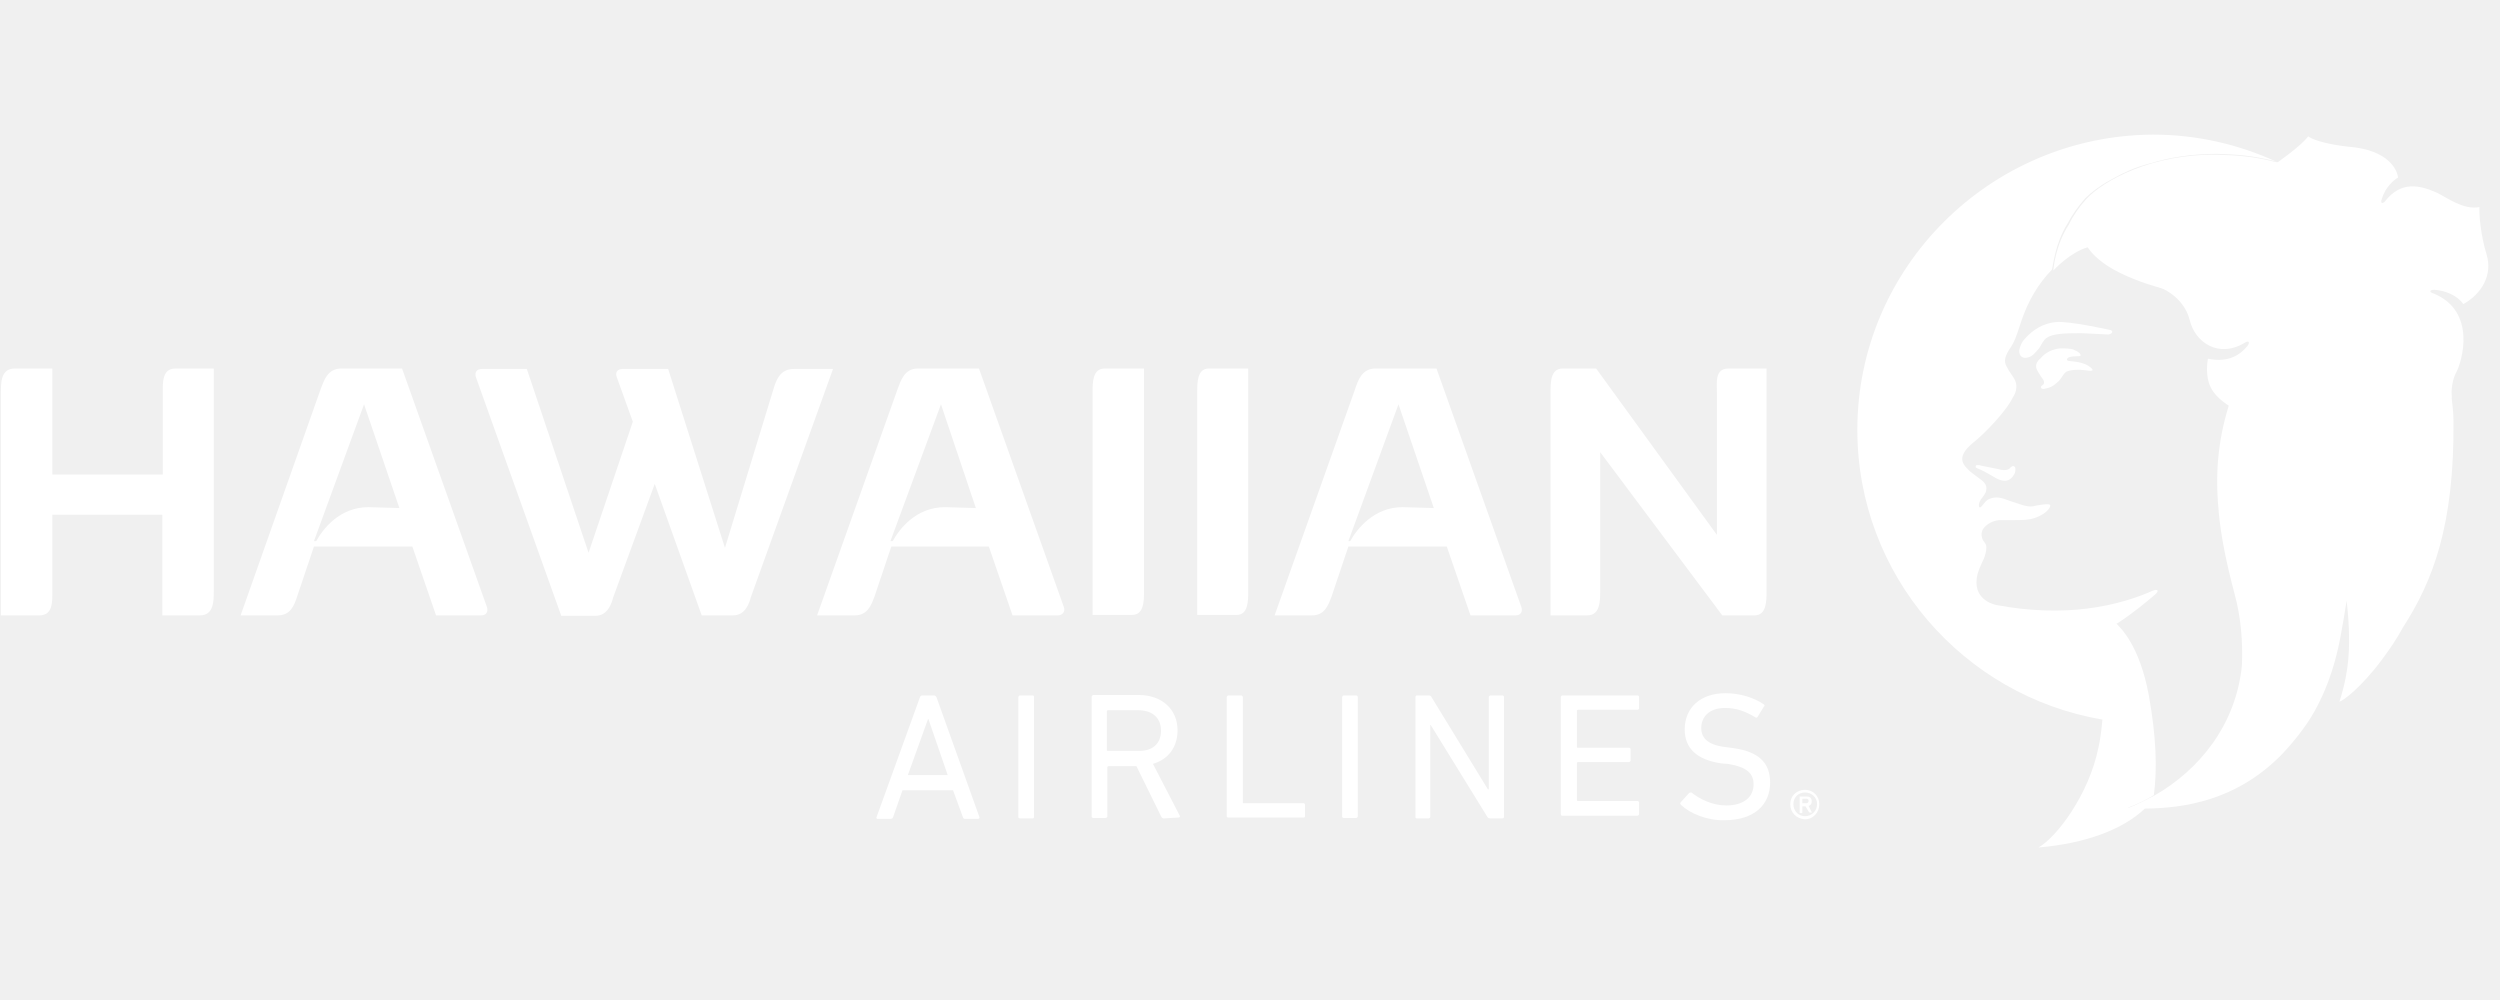
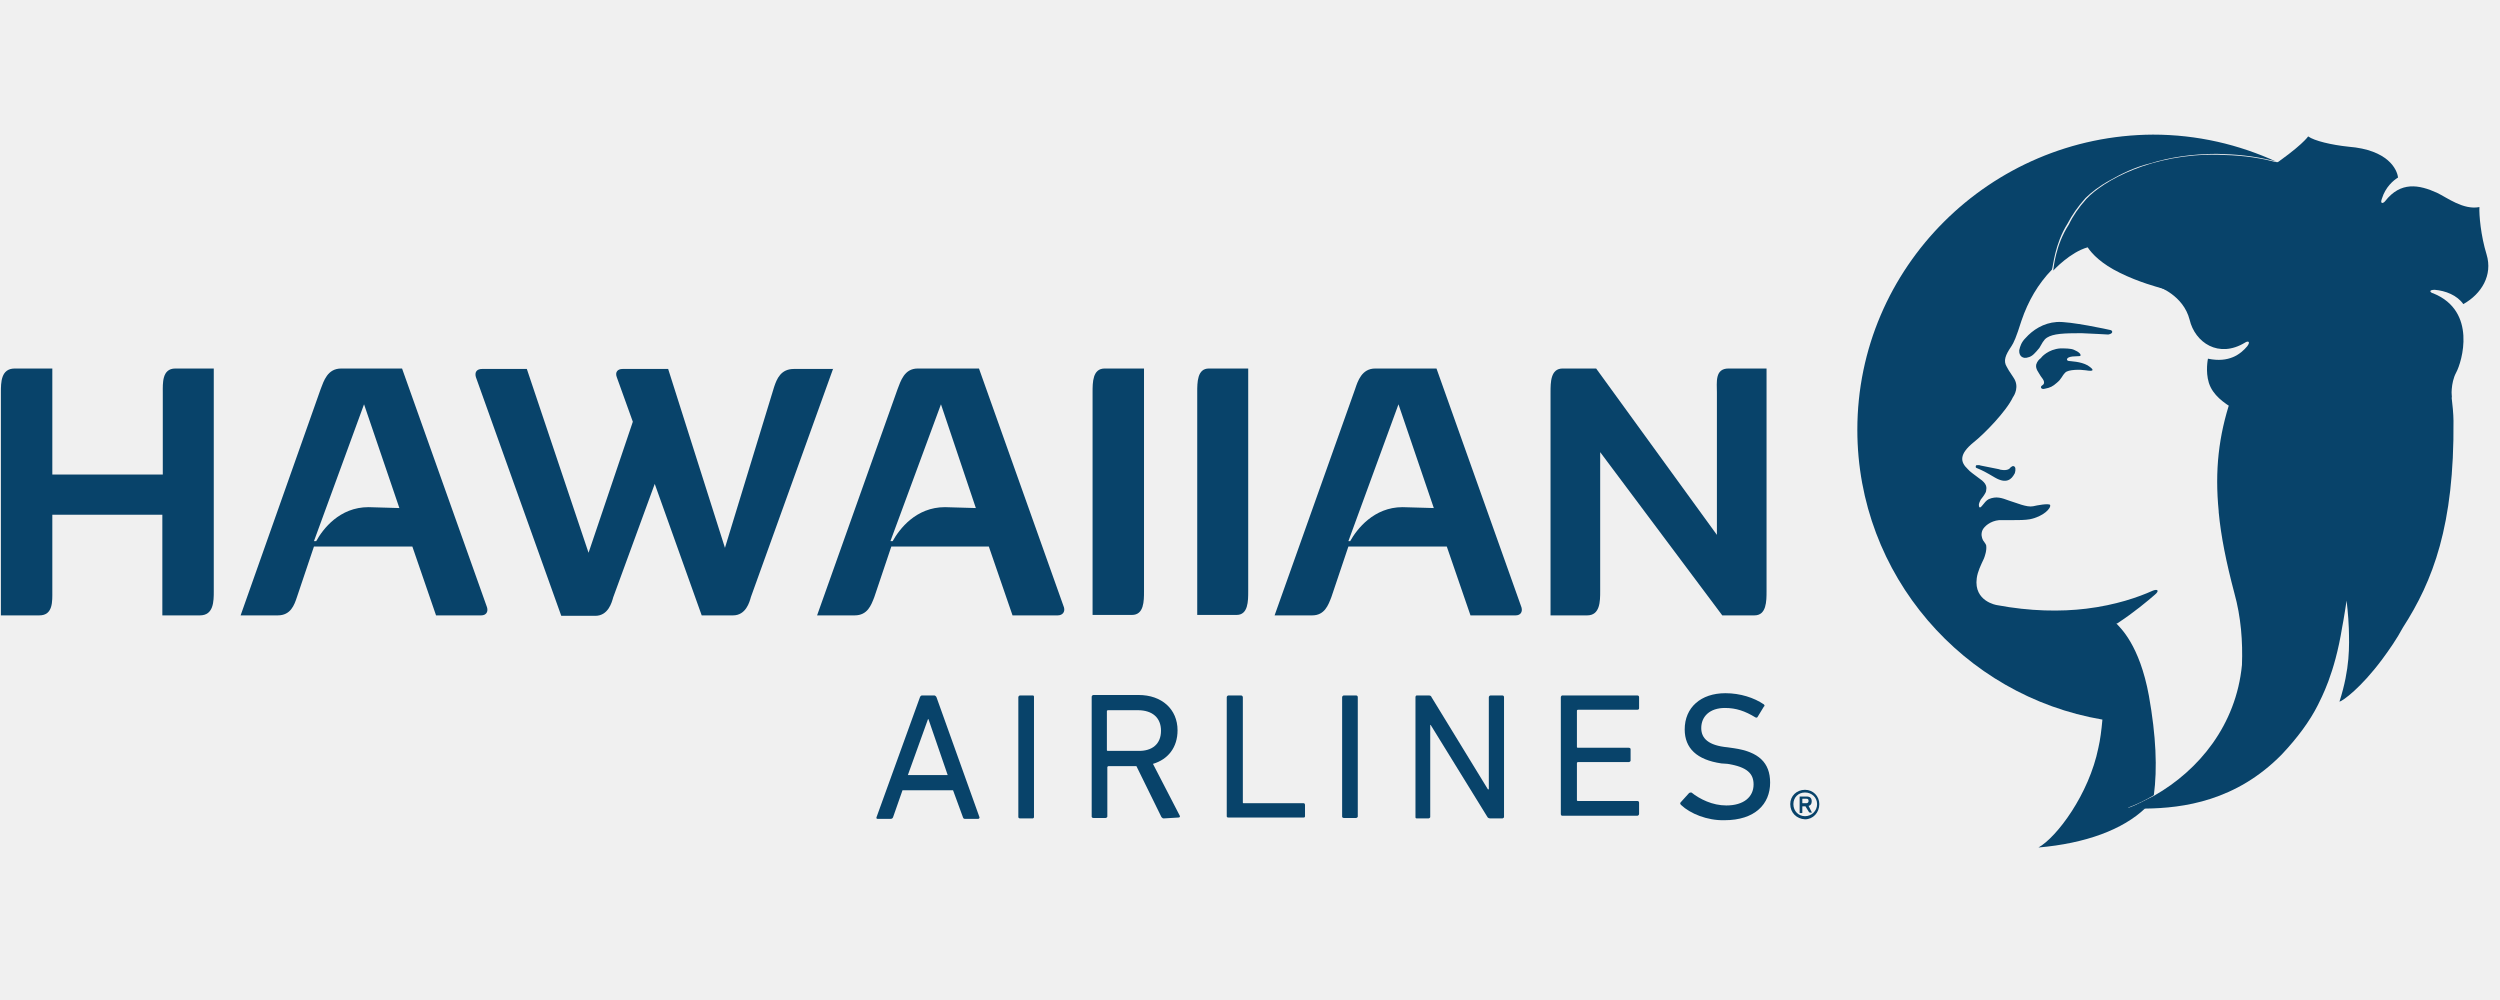
<svg xmlns="http://www.w3.org/2000/svg" xml:space="preserve" width="125px" height="50px" version="1.1" shape-rendering="geometricPrecision" text-rendering="geometricPrecision" image-rendering="optimizeQuality" fill-rule="evenodd" clip-rule="evenodd" viewBox="0 0 5586 2236">
  <g id="Vrstva_x0020_1">
    <rect fill="none" width="5586" height="2236" />
    <g id="_2724483816576">
      <g id="_2251463368176">
        <g id="Page-1">
          <g id="logo_hawaiian_airlines_logoroll">
            <g id="hawaiian_airlines_logo">
              <g id="g556">
                <g id="Group">
                  <g id="g558">
                    <g id="g564">
-                       <path id="path566" fill="white" d="M4042 1791c0,-4 -2,-5 -5,-5l-8 0c-1,0 -1,0 -1,1l0 8c0,1 0,1 1,1l8 0c3,0 5,-2 5,-5l0 0zm-20 25c0,0 0,-1 0,-1l0 -33c0,-1 0,-1 0,-1l15 0c8,0 12,3 12,11 0,6 -3,9 -7,10l7 14c1,1 0,1 0,1l-4 0c-1,0 -1,-1 -2,-1l-8 -13 -6 0c-1,0 -1,0 -1,1l0 13c0,1 -1,1 -1,1l-5 0 0 -2zm39 -18c0,-15 -12,-26 -27,-26 -15,0 -26,11 -26,26 0,16 12,27 26,27 15,0 27,-12 27,-27l0 0zm-60 0c0,-18 14,-32 33,-32 18,0 32,14 32,32 0,19 -14,34 -32,34 -19,-1 -33,-15 -33,-34l0 0z" />
+                       <path id="path566" fill="#08436A" d="M4042 1791c0,-4 -2,-5 -5,-5l-8 0c-1,0 -1,0 -1,1l0 8c0,1 0,1 1,1l8 0c3,0 5,-2 5,-5l0 0zm-20 25c0,0 0,-1 0,-1l0 -33c0,-1 0,-1 0,-1l15 0c8,0 12,3 12,11 0,6 -3,9 -7,10l7 14c1,1 0,1 0,1l-4 0c-1,0 -1,-1 -2,-1l-8 -13 -6 0c-1,0 -1,0 -1,1l0 13c0,1 -1,1 -1,1l-5 0 0 -2zm39 -18c0,-15 -12,-26 -27,-26 -15,0 -26,11 -26,26 0,16 12,27 26,27 15,0 27,-12 27,-27l0 0zm-60 0c0,-18 14,-32 33,-32 18,0 32,14 32,32 0,19 -14,34 -32,34 -19,-1 -33,-15 -33,-34l0 0z" />
                    </g>
                    <g id="g568">
-                       <path id="path570" fill="white" d="M476 824l0 498c0,22 0,54 -31,54l-84 0 0 -225 -246 0 0 171c0,22 2,54 -29,54l-86 0 0 -498c0,-23 0,-54 31,-54l84 0 0 237 247 0 0 -183c0,-21 -2,-54 28,-54l86 0z" />
+                       <path id="path570" fill="#08436A" d="M476 824l0 498c0,22 0,54 -31,54l-84 0 0 -225 -246 0 0 171c0,22 2,54 -29,54l-86 0 0 -498c0,-23 0,-54 31,-54l84 0 0 237 247 0 0 -183c0,-21 -2,-54 28,-54l86 0z" />
                    </g>
                    <g id="g572">
-                       <path id="path574" fill="white" d="M891 1136l-79 -232 -112 306 5 0c15,-27 52,-76 117,-76l69 2 0 0 0 0 0 0zm183 240l-101 0 -53 -154 -220 0 -38 113c-6,18 -14,41 -43,41l-83 0 179 -506c7,-18 15,-46 46,-46l136 0 190 534c3,10 -2,18 -13,18l0 0z" />
+                       <path id="path574" fill="#08436A" d="M891 1136l-79 -232 -112 306 5 0c15,-27 52,-76 117,-76l69 2 0 0 0 0 0 0zm183 240l-101 0 -53 -154 -220 0 -38 113c-6,18 -14,41 -43,41l-83 0 179 -506c7,-18 15,-46 46,-46l136 0 190 534c3,10 -2,18 -13,18l0 0z" />
                    </g>
                    <g id="g576">
-                       <path id="path578" fill="white" d="M1861 824l-184 511c-3,11 -11,41 -40,41l-70 0 -105 -294 -93 254c-3,11 -11,41 -40,41l-76 0 -191 -534c-3,-11 2,-18 14,-18l100 0 138 411 99 -293 -36 -100c-4,-11 2,-18 13,-18l102 0 127 400 110 -360c6,-18 15,-40 44,-40l88 0 0 -1 0 0z" />
+                       <path id="path578" fill="#08436A" d="M1861 824l-184 511c-3,11 -11,41 -40,41l-70 0 -105 -294 -93 254c-3,11 -11,41 -40,41l-76 0 -191 -534c-3,-11 2,-18 14,-18l100 0 138 411 99 -293 -36 -100c-4,-11 2,-18 13,-18l102 0 127 400 110 -360c6,-18 15,-40 44,-40l88 0 0 -1 0 0z" />
                    </g>
                    <g id="g580">
-                       <path id="path582" fill="white" d="M2180 1136l-78 -232 -113 306 5 0c15,-27 52,-76 117,-76l69 2 0 0 0 0 0 0zm183 240l-101 0 -53 -154 -218 0 -38 113c-7,18 -15,41 -44,41l-84 0 180 -506c7,-18 15,-46 45,-46l137 0 190 534c3,10 -3,18 -14,18l0 0z" />
+                       <path id="path582" fill="#08436A" d="M2180 1136l-78 -232 -113 306 5 0c15,-27 52,-76 117,-76l69 2 0 0 0 0 0 0zm183 240l-101 0 -53 -154 -218 0 -38 113c-7,18 -15,41 -44,41l-84 0 180 -506c7,-18 15,-46 45,-46l137 0 190 534c3,10 -3,18 -14,18l0 0z" />
                    </g>
                    <g id="g584">
-                       <path id="path586" fill="white" d="M2441 877c0,-22 0,-53 27,-53l88 0 0 424 0 74c0,22 0,53 -27,53l-88 0 0 -498z" />
+                       <path id="path586" fill="#08436A" d="M2441 877c0,-22 0,-53 27,-53l88 0 0 424 0 74c0,22 0,53 -27,53l-88 0 0 -498z" />
                    </g>
                    <g id="g588">
-                       <path id="path590" fill="white" d="M2675 877c0,-22 0,-53 26,-53l88 0 0 415 0 83c0,22 0,53 -26,53l-88 0 0 -498 0 0z" />
+                       <path id="path590" fill="#08436A" d="M2675 877c0,-22 0,-53 26,-53l88 0 0 415 0 83c0,22 0,53 -26,53l-88 0 0 -498 0 0z" />
                    </g>
                    <g id="g592">
-                       <path id="path594" fill="white" d="M3204 1136l-79 -232 -112 306 4 0c15,-27 53,-76 117,-76l70 2 0 0 0 0zm183 240l-101 0 -53 -154 -220 0 -38 113c-7,18 -15,41 -43,41l-84 0 180 -506c6,-18 15,-46 45,-46l137 0 190 534c3,10 -2,18 -13,18l0 0 0 0z" />
+                       <path id="path594" fill="#08436A" d="M3204 1136l-79 -232 -112 306 4 0c15,-27 53,-76 117,-76l70 2 0 0 0 0zm183 240l-101 0 -53 -154 -220 0 -38 113c-7,18 -15,41 -43,41l-84 0 180 -506c6,-18 15,-46 45,-46l137 0 190 534c3,10 -2,18 -13,18l0 0 0 0z" />
                    </g>
                    <g id="g596">
-                       <path id="path598" fill="white" d="M3948 824l0 498c0,22 0,54 -27,54l-72 0 -273 -365 0 311c0,22 0,54 -29,54l-82 0 0 -498c0,-23 0,-54 27,-54l75 0 270 372 0 -318c0,-23 -5,-54 26,-54l85 0z" />
+                       <path id="path598" fill="#08436A" d="M3948 824l0 498c0,22 0,54 -27,54l-72 0 -273 -365 0 311c0,22 0,54 -29,54l-82 0 0 -498c0,-23 0,-54 27,-54l75 0 270 372 0 -318c0,-23 -5,-54 26,-54l85 0z" />
                    </g>
                    <g id="g600">
-                       <path id="path602" fill="white" d="M2117 1733l-43 -125 -1 0 -45 125 89 0 0 0zm-62 -174c1,-2 2,-4 5,-4l27 0c2,0 4,2 5,4l96 268c1,2 -1,4 -3,4l-29 0c-3,0 -4,-1 -5,-4l-22 -60 -113 0 -21 60c-1,3 -3,4 -6,4l-29 0c-2,0 -3,-2 -2,-4l97 -268z" />
+                       <path id="path602" fill="#08436A" d="M2117 1733l-43 -125 -1 0 -45 125 89 0 0 0zm-62 -174c1,-2 2,-4 5,-4l27 0c2,0 4,2 5,4l96 268c1,2 -1,4 -3,4l-29 0c-3,0 -4,-1 -5,-4l-22 -60 -113 0 -21 60c-1,3 -3,4 -6,4l-29 0c-2,0 -3,-2 -2,-4l97 -268z" />
                    </g>
                    <g id="g604">
-                       <path id="path606" fill="white" d="M2275 1559c0,-2 2,-4 4,-4l28 0c3,0 3,2 3,4l0 212 0 56c0,1 -1,3 -3,3l-28 0c-3,0 -4,-2 -4,-3l0 -268z" />
+                       <path id="path606" fill="#08436A" d="M2275 1559c0,-2 2,-4 4,-4l28 0c3,0 3,2 3,4l0 212 0 56c0,1 -1,3 -3,3l-28 0c-3,0 -4,-2 -4,-3l0 -268z" />
                    </g>
                    <g id="g608">
-                       <path id="path610" fill="white" d="M2594 1634c0,-29 -19,-46 -52,-46l-66 0c-2,0 -3,1 -3,2l0 87c0,2 1,2 3,2l66 0c33,1 52,-16 52,-45l0 0 0 0zm6 196c-2,0 -3,-1 -5,-3l-56 -114 -62 0c-2,0 -3,2 -3,2l0 111c0,1 -2,3 -4,3l-27 0c-3,0 -4,-2 -4,-3l0 -268c0,-2 2,-4 4,-4l101 0c52,0 87,32 87,79 0,38 -21,65 -55,75l60 116c1,2 0,4 -3,4l-33 2 0 0 0 0z" />
+                       <path id="path610" fill="#08436A" d="M2594 1634c0,-29 -19,-46 -52,-46l-66 0c-2,0 -3,1 -3,2l0 87c0,2 1,2 3,2l66 0c33,1 52,-16 52,-45l0 0 0 0zm6 196c-2,0 -3,-1 -5,-3l-56 -114 -62 0c-2,0 -3,2 -3,2l0 111c0,1 -2,3 -4,3l-27 0c-3,0 -4,-2 -4,-3l0 -268c0,-2 2,-4 4,-4l101 0c52,0 87,32 87,79 0,38 -21,65 -55,75l60 116c1,2 0,4 -3,4l-33 2 0 0 0 0z" />
                    </g>
                    <g id="g612">
-                       <path id="path614" fill="white" d="M2741 1559c0,-2 2,-4 4,-4l28 0c2,0 4,2 4,4l0 235c0,2 0,2 2,2l134 0c2,0 3,2 3,4l0 25c0,2 -1,3 -3,3l-168 0c-3,0 -4,-1 -4,-3l0 -266 0 0z" />
+                       <path id="path614" fill="#08436A" d="M2741 1559c0,-2 2,-4 4,-4l28 0c2,0 4,2 4,4l0 235c0,2 0,2 2,2l134 0c2,0 3,2 3,4l0 25c0,2 -1,3 -3,3l-168 0c-3,0 -4,-1 -4,-3l0 -266 0 0z" />
                    </g>
                    <g id="g616">
-                       <path id="path618" fill="white" d="M2999 1559c0,-2 2,-4 4,-4l27 0c3,0 4,2 4,4l0 195 0 72c0,1 -2,3 -4,3l-27 0c-3,0 -4,-2 -4,-3l0 -267z" />
+                       <path id="path618" fill="#08436A" d="M2999 1559c0,-2 2,-4 4,-4l27 0c3,0 4,2 4,4l0 195 0 72c0,1 -2,3 -4,3l-27 0c-3,0 -4,-2 -4,-3l0 -267z" />
                    </g>
                    <g id="g620">
-                       <path id="path622" fill="white" d="M3163 1559c0,-2 1,-4 3,-4l26 0c4,0 6,1 7,4l126 206 2 0 0 -206c0,-2 2,-4 4,-4l26 0c3,0 4,2 4,4l0 268c0,1 -2,3 -4,3l-26 0c-3,0 -6,-1 -7,-3l-127 -206 -1 0 0 206c0,1 -2,3 -4,3l-26 0c-3,0 -3,-2 -3,-3l0 -268 0 0z" />
+                       <path id="path622" fill="#08436A" d="M3163 1559c0,-2 1,-4 3,-4l26 0c4,0 6,1 7,4l126 206 2 0 0 -206c0,-2 2,-4 4,-4l26 0c3,0 4,2 4,4l0 268c0,1 -2,3 -4,3l-26 0c-3,0 -6,-1 -7,-3l-127 -206 -1 0 0 206c0,1 -2,3 -4,3l-26 0c-3,0 -3,-2 -3,-3l0 -268 0 0z" />
                    </g>
                    <g id="g624">
-                       <path id="path626" fill="white" d="M3488 1559c0,-2 2,-4 3,-4l168 0c3,0 4,2 4,4l0 25c0,2 -2,3 -4,3l-132 0c-2,0 -3,1 -3,2l0 81c0,2 1,2 3,2l113 0c3,0 4,2 4,3l0 26c0,1 -2,3 -4,3l-113 0c-2,0 -3,1 -3,2l0 83c0,2 1,2 3,2l132 0c3,0 4,2 4,4l0 25c0,2 -2,4 -4,4l-168 0c-2,0 -3,-2 -3,-4l0 -261z" />
+                       <path id="path626" fill="#08436A" d="M3488 1559c0,-2 2,-4 3,-4l168 0c3,0 4,2 4,4l0 25c0,2 -2,3 -4,3l-132 0c-2,0 -3,1 -3,2l0 81c0,2 1,2 3,2l113 0c3,0 4,2 4,3l0 26c0,1 -2,3 -4,3l-113 0c-2,0 -3,1 -3,2l0 83c0,2 1,2 3,2l132 0c3,0 4,2 4,4l0 25c0,2 -2,4 -4,4l-168 0c-2,0 -3,-2 -3,-4l0 -261z" />
                    </g>
                    <g id="g628">
-                       <path id="path630" fill="white" d="M3757 1800c-2,-2 -3,-4 -1,-6l19 -21c2,-1 3,-1 5,-1 19,15 47,29 78,29 39,0 61,-19 61,-47 0,-24 -14,-39 -58,-46l-14 -1c-55,-8 -82,-34 -82,-76 0,-49 36,-81 91,-81 33,0 64,10 86,25 2,2 2,4 0,5l-14 23c-1,2 -3,2 -5,1 -23,-14 -43,-21 -68,-21 -34,0 -53,19 -53,45 0,23 16,39 59,43l14 2c55,8 81,32 81,77 0,48 -34,84 -102,84 -39,1 -77,-15 -97,-34l0 0z" />
+                       <path id="path630" fill="#08436A" d="M3757 1800c-2,-2 -3,-4 -1,-6l19 -21c2,-1 3,-1 5,-1 19,15 47,29 78,29 39,0 61,-19 61,-47 0,-24 -14,-39 -58,-46l-14 -1c-55,-8 -82,-34 -82,-76 0,-49 36,-81 91,-81 33,0 64,10 86,25 2,2 2,4 0,5l-14 23c-1,2 -3,2 -5,1 -23,-14 -43,-21 -68,-21 -34,0 -53,19 -53,45 0,23 16,39 59,43l14 2c55,8 81,32 81,77 0,48 -34,84 -102,84 -39,1 -77,-15 -97,-34l0 0z" />
                    </g>
                  </g>
                </g>
              </g>
              <g id="Group_1_">
                <g id="g638">
                  <g id="g644">
                    <g id="g646">
                      <g>
-                         <path id="path656" fill="white" d="M4151 961c0,325 237,595 548,648l0 0c-2,23 -5,46 -9,63l0 0c-21,104 -93,200 -134,223l0 0c105,-9 189,-40 239,-88l0 0 0 0c-4,0 -37,-1 -39,-1l0 0c19,-7 40,-17 58,-28l0 0 0 0 0 0 0 0 0 0 0 0 0 0c8,-60 5,-132 -11,-222l0 0c-21,-115 -65,-153 -72,-161l0 0c-1,-1 -1,-1 -1,-1l0 0c0,0 1,0 2,0l0 0c37,-24 69,-51 84,-64l0 0c11,-9 7,-14 -5,-9l0 0c-31,14 -82,32 -148,40l0 0c-57,7 -126,6 -200,-8l0 0c0,0 -52,-8 -45,-60l0 0c2,-15 9,-29 16,-44l0 0c2,-5 7,-19 5,-30l0 0c-1,-3 -5,-8 -7,-11l0 0c-3,-6 -5,-14 -1,-23l0 0c4,-8 17,-20 37,-22l0 0c9,0 19,0 30,0l0 0c14,0 28,0 39,-2l0 0c30,-6 48,-25 45,-32l0 0c-3,-4 -30,1 -38,3l0 0c-14,3 -38,-8 -52,-12l0 0c-19,-7 -30,-11 -47,-4l0 0c-11,5 -19,26 -22,16l0 0c-1,-5 1,-9 4,-15l0 0c4,-5 12,-15 12,-20l0 0c1,-6 3,-15 -15,-27l0 0c-13,-10 -21,-15 -26,-21l0 0c-17,-16 -20,-33 13,-60l0 0c23,-18 73,-69 88,-101l0 0c3,-4 15,-24 1,-44l0 0c-10,-15 -12,-18 -15,-24l0 0c-8,-13 -3,-26 10,-45l0 0c6,-9 11,-20 23,-58l0 0c15,-44 37,-82 68,-114l0 0 0 0c3,-7 6,-57 35,-103l0 0c10,-19 23,-38 40,-57l0 0c12,-12 31,-27 55,-40l0 0c25,-14 54,-29 91,-38l0 0c42,-13 92,-21 148,-21l0 0c42,1 81,4 128,16l0 0 0 0 0 0c0,0 3,1 6,2l0 0c-85,-39 -178,-61 -277,-61l0 0c-364,2 -661,297 -661,660l0 0zm265 81c-1,3 0,4 3,5l0 0c12,5 18,8 40,21l0 0c26,15 37,3 43,-8l0 0c2,-2 4,-13 1,-16l0 0c-3,-4 -8,-1 -12,4l0 0c-6,5 -20,3 -24,1l0 0c-5,-1 -26,-5 -40,-8l0 0c-2,-1 -4,-1 -6,-1l0 0c-3,0 -5,0 -5,2z" />
+                         <path id="path656" fill="#08436A" d="M4151 961c0,325 237,595 548,648l0 0c-2,23 -5,46 -9,63l0 0c-21,104 -93,200 -134,223l0 0c105,-9 189,-40 239,-88l0 0 0 0c-4,0 -37,-1 -39,-1l0 0c19,-7 40,-17 58,-28l0 0 0 0 0 0 0 0 0 0 0 0 0 0c8,-60 5,-132 -11,-222l0 0c-21,-115 -65,-153 -72,-161l0 0c-1,-1 -1,-1 -1,-1l0 0c0,0 1,0 2,0l0 0c37,-24 69,-51 84,-64l0 0c11,-9 7,-14 -5,-9l0 0c-31,14 -82,32 -148,40l0 0c-57,7 -126,6 -200,-8l0 0c0,0 -52,-8 -45,-60l0 0c2,-15 9,-29 16,-44l0 0c2,-5 7,-19 5,-30l0 0c-1,-3 -5,-8 -7,-11l0 0c-3,-6 -5,-14 -1,-23l0 0c4,-8 17,-20 37,-22l0 0c9,0 19,0 30,0l0 0c14,0 28,0 39,-2l0 0c30,-6 48,-25 45,-32l0 0c-3,-4 -30,1 -38,3l0 0c-14,3 -38,-8 -52,-12l0 0c-19,-7 -30,-11 -47,-4l0 0c-11,5 -19,26 -22,16l0 0c-1,-5 1,-9 4,-15l0 0c4,-5 12,-15 12,-20l0 0c1,-6 3,-15 -15,-27l0 0c-13,-10 -21,-15 -26,-21l0 0c-17,-16 -20,-33 13,-60l0 0c23,-18 73,-69 88,-101l0 0c3,-4 15,-24 1,-44l0 0c-10,-15 -12,-18 -15,-24l0 0c-8,-13 -3,-26 10,-45l0 0c6,-9 11,-20 23,-58l0 0c15,-44 37,-82 68,-114l0 0 0 0c3,-7 6,-57 35,-103l0 0c10,-19 23,-38 40,-57l0 0c12,-12 31,-27 55,-40l0 0c25,-14 54,-29 91,-38l0 0c42,-13 92,-21 148,-21l0 0c42,1 81,4 128,16l0 0 0 0 0 0c0,0 3,1 6,2l0 0c-85,-39 -178,-61 -277,-61l0 0c-364,2 -661,297 -661,660l0 0zm265 81c-1,3 0,4 3,5l0 0c12,5 18,8 40,21l0 0c26,15 37,3 43,-8l0 0c2,-2 4,-13 1,-16l0 0c-3,-4 -8,-1 -12,4l0 0c-6,5 -20,3 -24,1l0 0c-5,-1 -26,-5 -40,-8l0 0c-2,-1 -4,-1 -6,-1l0 0c-3,0 -5,0 -5,2z" />
                      </g>
                    </g>
                  </g>
                </g>
                <g id="g660">
                  <g id="g666">
-                     <path id="path668" fill="white" d="M4717 738c-4,-1 -91,-20 -120,-18 -30,2 -54,18 -70,36 -9,9 -12,18 -14,27 -1,14 9,20 20,16 9,-2 15,-9 25,-21 5,-8 9,-18 17,-23 14,-9 38,-10 77,-10 30,1 55,3 60,3 12,-2 10,-9 5,-10l0 0z" />
+                     <path id="path668" fill="#08436A" d="M4717 738c-4,-1 -91,-20 -120,-18 -30,2 -54,18 -70,36 -9,9 -12,18 -14,27 -1,14 9,20 20,16 9,-2 15,-9 25,-21 5,-8 9,-18 17,-23 14,-9 38,-10 77,-10 30,1 55,3 60,3 12,-2 10,-9 5,-10l0 0z" />
                  </g>
                  <g id="g670">
-                     <path id="path672" fill="white" d="M4666 817c-16,-9 -38,-9 -43,-10 -4,-1 -5,-5 1,-8 10,-4 26,-1 26,-4 1,-3 -3,-8 -15,-13 -7,-3 -20,-3 -30,-3 -27,2 -42,19 -44,22 -3,2 -8,7 -10,14 -2,10 5,17 10,26 3,4 6,8 7,11 1,4 1,7 -4,10 -5,3 -2,10 7,7 11,-2 17,-5 26,-13 11,-9 11,-15 19,-23 7,-7 33,-7 46,-5 17,3 21,0 4,-11l0 0z" />
+                     <path id="path672" fill="#08436A" d="M4666 817c-16,-9 -38,-9 -43,-10 -4,-1 -5,-5 1,-8 10,-4 26,-1 26,-4 1,-3 -3,-8 -15,-13 -7,-3 -20,-3 -30,-3 -27,2 -42,19 -44,22 -3,2 -8,7 -10,14 -2,10 5,17 10,26 3,4 6,8 7,11 1,4 1,7 -4,10 -5,3 -2,10 7,7 11,-2 17,-5 26,-13 11,-9 11,-15 19,-23 7,-7 33,-7 46,-5 17,3 21,0 4,-11l0 0z" />
                  </g>
                  <g id="g674">
-                     <path id="path676" fill="white" d="M5484 941c0,-30 -9,-88 -10,-100 -4,-36 -12,-84 -40,-153 -30,-74 -55,-126 -129,-199 -87,-84 -190,-119 -214,-126 -4,-1 -6,-1 -6,-1l0 0c-46,-12 -86,-15 -128,-16 -147,-3 -256,58 -294,99 -17,19 -30,38 -39,57 -30,46 -34,97 -35,103l0 0c2,-2 38,-41 77,-52 10,15 31,37 72,57 42,21 88,33 88,33 0,0 57,17 116,36 46,17 94,76 94,88 0,26 -25,50 -50,126 -27,81 -36,159 -27,250 0,0 0,0 0,1l0 1c5,54 17,113 35,181l0 0c15,54 19,109 17,161 -13,134 -96,235 -196,292l0 0 0 0c-20,10 -38,20 -59,28 3,0 36,1 39,1 85,-1 203,-17 305,-121 35,-37 63,-75 81,-111 7,-15 37,-68 54,-173 3,-14 10,-60 10,-60 0,0 4,33 5,62 1,39 3,89 -21,164 8,-2 48,-31 95,-94 17,-23 33,-46 47,-72 67,-104 115,-228 113,-462l0 0z" />
+                     <path id="path676" fill="#08436A" d="M5484 941c0,-30 -9,-88 -10,-100 -4,-36 -12,-84 -40,-153 -30,-74 -55,-126 -129,-199 -87,-84 -190,-119 -214,-126 -4,-1 -6,-1 -6,-1l0 0c-46,-12 -86,-15 -128,-16 -147,-3 -256,58 -294,99 -17,19 -30,38 -39,57 -30,46 -34,97 -35,103l0 0c2,-2 38,-41 77,-52 10,15 31,37 72,57 42,21 88,33 88,33 0,0 57,17 116,36 46,17 94,76 94,88 0,26 -25,50 -50,126 -27,81 -36,159 -27,250 0,0 0,0 0,1l0 1c5,54 17,113 35,181l0 0c15,54 19,109 17,161 -13,134 -96,235 -196,292l0 0 0 0c-20,10 -38,20 -59,28 3,0 36,1 39,1 85,-1 203,-17 305,-121 35,-37 63,-75 81,-111 7,-15 37,-68 54,-173 3,-14 10,-60 10,-60 0,0 4,33 5,62 1,39 3,89 -21,164 8,-2 48,-31 95,-94 17,-23 33,-46 47,-72 67,-104 115,-228 113,-462l0 0z" />
                  </g>
                  <g id="g678">
                    <g>
-                       <path id="path680" fill="white" d="M5119 710c-1,5 1,6 6,3 18,-15 48,-36 89,-44 50,-9 77,-33 91,-59 8,-17 14,-46 38,-63 8,-5 0,-7 -6,-6 -6,1 -39,10 -60,32 -15,-15 -14,-35 -11,-47 0,-4 -3,-6 -7,-3 -16,13 -27,30 -31,42 0,0 -13,-10 -5,-31 1,-4 -2,-3 -3,-2 -23,17 -21,42 -21,45 0,0 -24,-13 -59,-18 -6,-23 -45,-29 -52,-5 -5,21 32,38 48,20 0,0 51,6 95,49 5,5 6,9 3,11 -2,1 -9,-2 -17,-8 -9,-6 -70,-45 -123,-18 -3,0 -3,3 -1,3 10,3 32,11 38,25 -15,4 -37,12 -54,46 -4,9 1,10 6,6 5,-4 39,-21 51,-20 1,3 -11,18 -15,42l0 0 0 0zm423 -247c-1,17 3,64 16,106 14,46 -11,88 -52,111 -14,-20 -40,-30 -64,-32 -14,0 -11,6 -3,8 98,40 64,153 51,177 -13,24 -10,56 -10,56 -30,-9 -58,-3 -83,1 -48,8 -81,-1 -107,-12 -20,-9 -51,-30 -56,-68 -1,-8 -6,-12 -9,0 -4,24 0,52 15,69 -17,88 -193,82 -193,82 -12,-38 -92,-49 -110,-105 -8,-26 -2,-54 -2,-54 47,10 73,-10 88,-28 8,-11 1,-12 -5,-8 -59,36 -112,0 -124,-51 -14,-55 -70,-74 -70,-74 40,-25 29,-68 50,-104 55,-95 134,-67 134,-67 7,23 30,40 53,46 13,3 12,-3 6,-8 -56,-39 -42,-102 2,-130 77,-52 90,-73 90,-73 14,10 52,19 90,23 89,7 109,51 111,69 -10,6 -28,21 -36,47 -5,13 3,11 7,6 35,-45 76,-37 116,-19 23,11 59,39 95,32l0 0z" />
+                       <path id="path680" fill="#08436A" d="M5119 710c-1,5 1,6 6,3 18,-15 48,-36 89,-44 50,-9 77,-33 91,-59 8,-17 14,-46 38,-63 8,-5 0,-7 -6,-6 -6,1 -39,10 -60,32 -15,-15 -14,-35 -11,-47 0,-4 -3,-6 -7,-3 -16,13 -27,30 -31,42 0,0 -13,-10 -5,-31 1,-4 -2,-3 -3,-2 -23,17 -21,42 -21,45 0,0 -24,-13 -59,-18 -6,-23 -45,-29 -52,-5 -5,21 32,38 48,20 0,0 51,6 95,49 5,5 6,9 3,11 -2,1 -9,-2 -17,-8 -9,-6 -70,-45 -123,-18 -3,0 -3,3 -1,3 10,3 32,11 38,25 -15,4 -37,12 -54,46 -4,9 1,10 6,6 5,-4 39,-21 51,-20 1,3 -11,18 -15,42l0 0 0 0zm423 -247c-1,17 3,64 16,106 14,46 -11,88 -52,111 -14,-20 -40,-30 -64,-32 -14,0 -11,6 -3,8 98,40 64,153 51,177 -13,24 -10,56 -10,56 -30,-9 -58,-3 -83,1 -48,8 -81,-1 -107,-12 -20,-9 -51,-30 -56,-68 -1,-8 -6,-12 -9,0 -4,24 0,52 15,69 -17,88 -193,82 -193,82 -12,-38 -92,-49 -110,-105 -8,-26 -2,-54 -2,-54 47,10 73,-10 88,-28 8,-11 1,-12 -5,-8 -59,36 -112,0 -124,-51 -14,-55 -70,-74 -70,-74 40,-25 29,-68 50,-104 55,-95 134,-67 134,-67 7,23 30,40 53,46 13,3 12,-3 6,-8 -56,-39 -42,-102 2,-130 77,-52 90,-73 90,-73 14,10 52,19 90,23 89,7 109,51 111,69 -10,6 -28,21 -36,47 -5,13 3,11 7,6 35,-45 76,-37 116,-19 23,11 59,39 95,32l0 0z" />
                    </g>
                  </g>
                </g>
              </g>
            </g>
          </g>
        </g>
      </g>
    </g>
  </g>
</svg>
